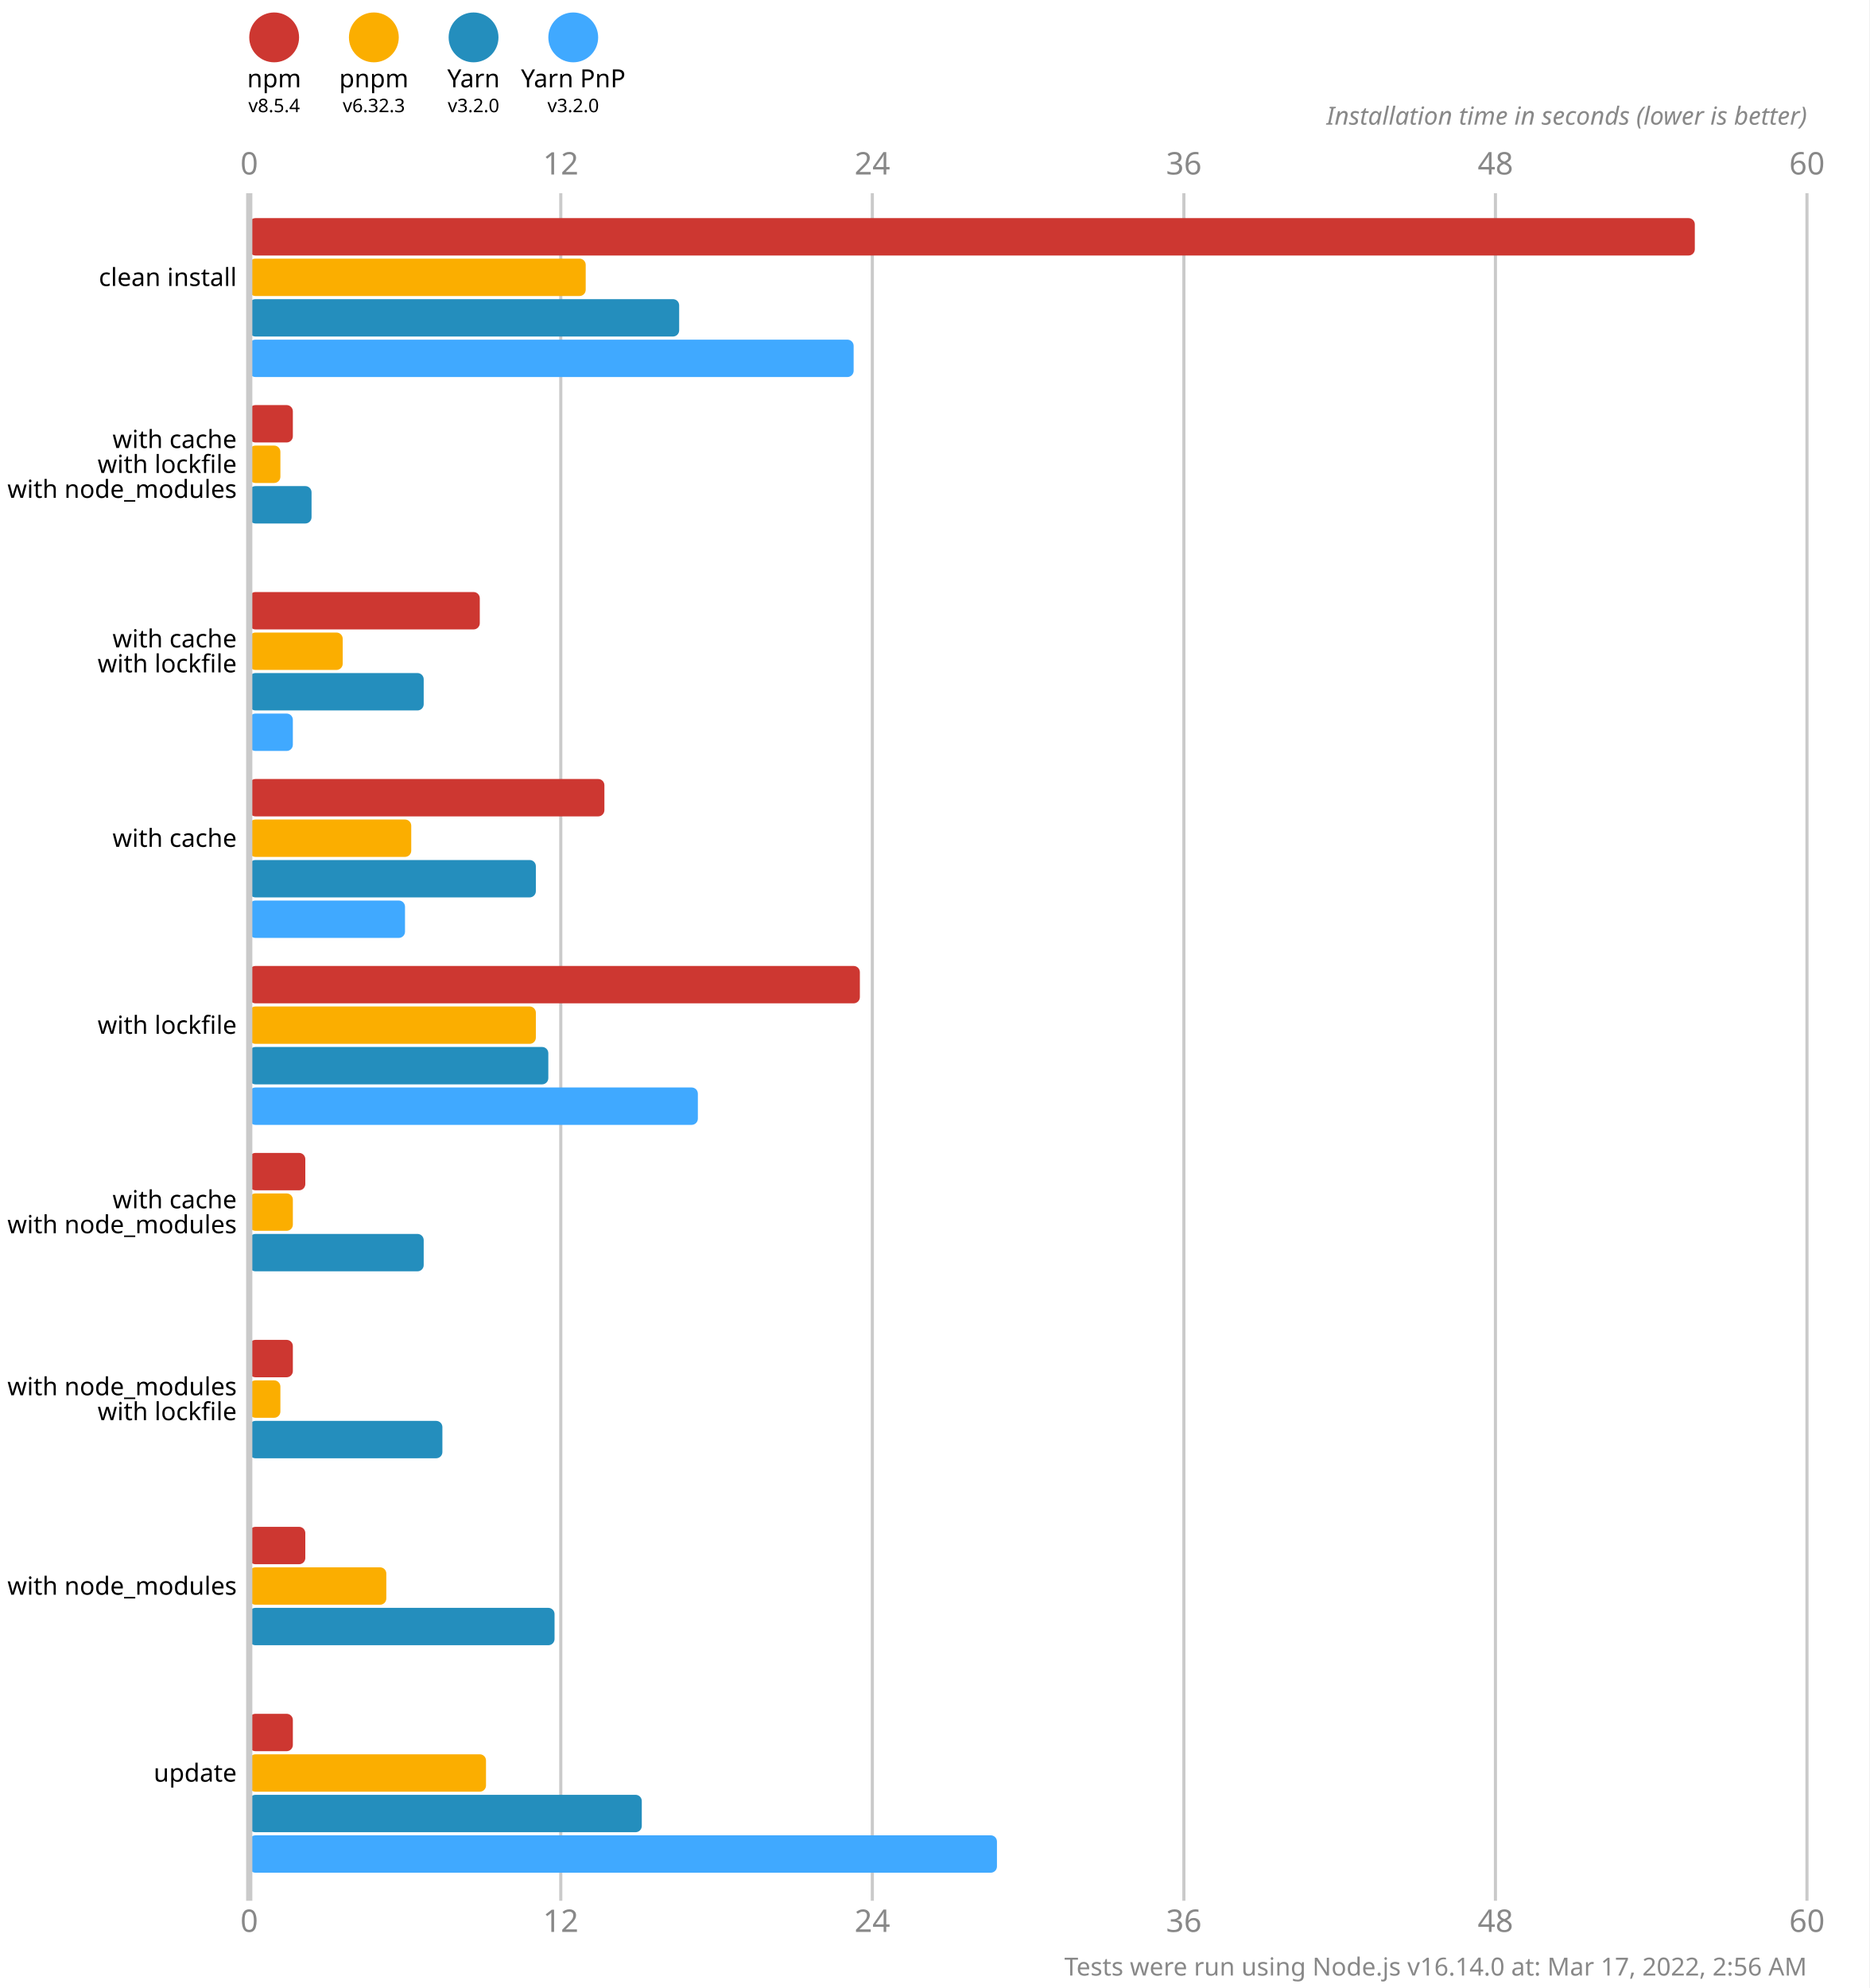
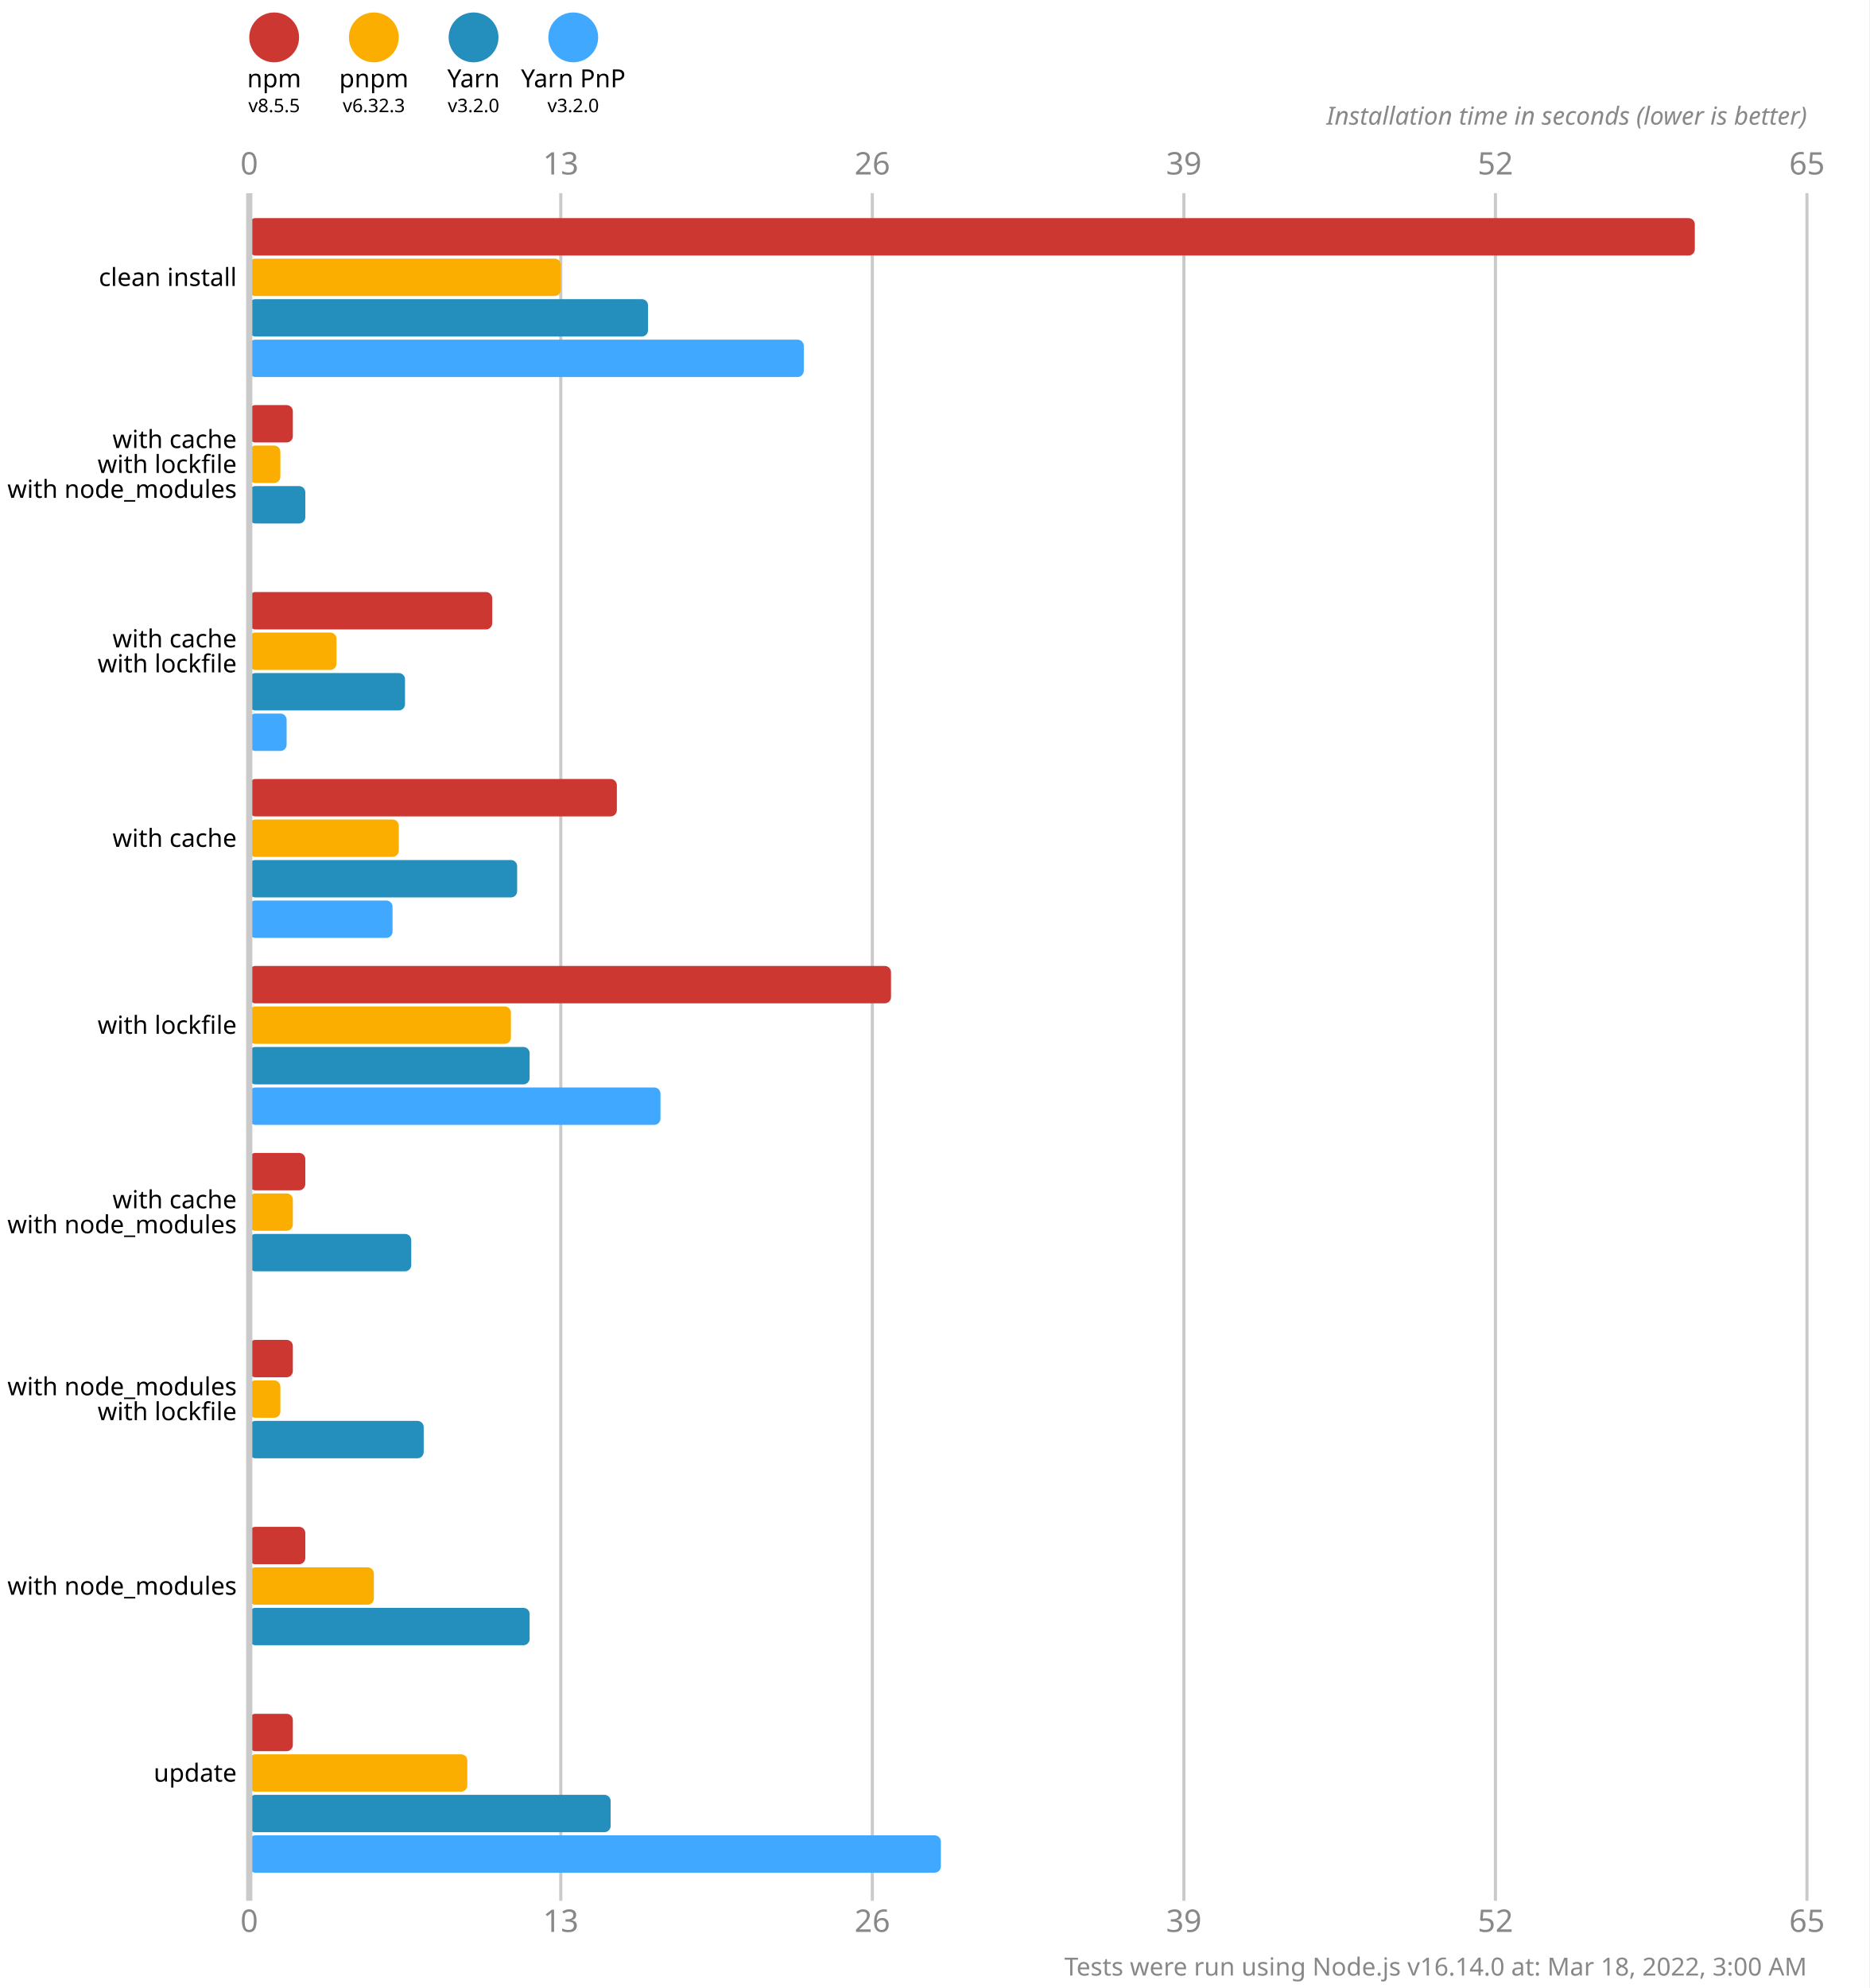
<svg xmlns="http://www.w3.org/2000/svg" version="1.1" viewBox="0 0 300 319">
  <style>
    .font { font-family: sans-serif; }
    .s3 { font-size: 3px; }
    .s4 { font-size: 4px; }
    .s5 { font-size: 5px; }
    .line { stroke: #cacaca; }
    .width { stroke-width: 0.5; }
    .text { fill: #888; }
  </style>
  <rect x="0" y="0" width="300" height="319" fill="#fff" />
  <circle cx="44" cy="6" r="4" fill="#cd3731" />
  <text x="44" y="14" class="font s4" text-anchor="middle">npm</text>
-   <text x="44" y="18" class="font s3" text-anchor="middle">v8.5.4</text>
+   <text x="44" y="18" class="font s3" text-anchor="middle">v8.5.5</text>
  <circle cx="60" cy="6" r="4" fill="#fbae00" />
  <text x="60" y="14" class="font s4" text-anchor="middle">pnpm</text>
  <text x="60" y="18" class="font s3" text-anchor="middle">v6.32.3</text>
  <circle cx="76" cy="6" r="4" fill="#248ebd" />
  <text x="76" y="14" class="font s4" text-anchor="middle">Yarn</text>
  <text x="76" y="18" class="font s3" text-anchor="middle">v3.2.0</text>
  <circle cx="92" cy="6" r="4" fill="#40a9ff" />
  <text x="92" y="14" class="font s4" text-anchor="middle">Yarn PnP</text>
  <text x="92" y="18" class="font s3" text-anchor="middle">v3.2.0</text>
  <text x="40" y="28" class="font s5 text" text-anchor="middle">0</text>
  <text x="40" y="310" class="font s5 text" text-anchor="middle">0</text>
  <line x1="90" y1="31" x2="90" y2="305" class="line width" />
-   <text x="90" y="28" class="font s5 text" text-anchor="middle">12</text>
-   <text x="90" y="310" class="font s5 text" text-anchor="middle">12</text>
+   <text x="90" y="28" class="font s5 text" text-anchor="middle">13</text>
+   <text x="90" y="310" class="font s5 text" text-anchor="middle">13</text>
  <line x1="140" y1="31" x2="140" y2="305" class="line width" />
-   <text x="140" y="28" class="font s5 text" text-anchor="middle">24</text>
-   <text x="140" y="310" class="font s5 text" text-anchor="middle">24</text>
+   <text x="140" y="28" class="font s5 text" text-anchor="middle">26</text>
+   <text x="140" y="310" class="font s5 text" text-anchor="middle">26</text>
  <line x1="190" y1="31" x2="190" y2="305" class="line width" />
-   <text x="190" y="28" class="font s5 text" text-anchor="middle">36</text>
-   <text x="190" y="310" class="font s5 text" text-anchor="middle">36</text>
+   <text x="190" y="28" class="font s5 text" text-anchor="middle">39</text>
+   <text x="190" y="310" class="font s5 text" text-anchor="middle">39</text>
  <line x1="240" y1="31" x2="240" y2="305" class="line width" />
-   <text x="240" y="28" class="font s5 text" text-anchor="middle">48</text>
-   <text x="240" y="310" class="font s5 text" text-anchor="middle">48</text>
+   <text x="240" y="28" class="font s5 text" text-anchor="middle">52</text>
+   <text x="240" y="310" class="font s5 text" text-anchor="middle">52</text>
  <line x1="290" y1="31" x2="290" y2="305" class="line width" />
-   <text x="290" y="28" class="font s5 text" text-anchor="middle">60</text>
-   <text x="290" y="310" class="font s5 text" text-anchor="middle">60</text>
+   <text x="290" y="28" class="font s5 text" text-anchor="middle">65</text>
+   <text x="290" y="310" class="font s5 text" text-anchor="middle">65</text>
  <text x="290" y="20" class="font s4 text" font-style="italic" text-anchor="end">Installation time in seconds (lower is better)</text>
  <rect x="40" y="35" width="232" height="6" fill="#cd3731" rx="1" ry="1" />
-   <rect x="40" y="41.5" width="54" height="6" fill="#fbae00" rx="1" ry="1" />
-   <rect x="40" y="48" width="69" height="6" fill="#248ebd" rx="1" ry="1" />
-   <rect x="40" y="54.5" width="97" height="6" fill="#40a9ff" rx="1" ry="1" />
+   <rect x="40" y="41.5" width="50" height="6" fill="#fbae00" rx="1" ry="1" />
+   <rect x="40" y="48" width="64" height="6" fill="#248ebd" rx="1" ry="1" />
+   <rect x="40" y="54.5" width="89" height="6" fill="#40a9ff" rx="1" ry="1" />
  <rect x="40" y="65" width="7" height="6" fill="#cd3731" rx="1" ry="1" />
  <rect x="40" y="71.5" width="5" height="6" fill="#fbae00" rx="1" ry="1" />
-   <rect x="40" y="78" width="10" height="6" fill="#248ebd" rx="1" ry="1" />
+   <rect x="40" y="78" width="9" height="6" fill="#248ebd" rx="1" ry="1" />
  <rect x="40" y="84.5" width="0" height="6" fill="#40a9ff" rx="1" ry="1" />
-   <rect x="40" y="95" width="37" height="6" fill="#cd3731" rx="1" ry="1" />
-   <rect x="40" y="101.5" width="15" height="6" fill="#fbae00" rx="1" ry="1" />
-   <rect x="40" y="108" width="28" height="6" fill="#248ebd" rx="1" ry="1" />
-   <rect x="40" y="114.5" width="7" height="6" fill="#40a9ff" rx="1" ry="1" />
-   <rect x="40" y="125" width="57" height="6" fill="#cd3731" rx="1" ry="1" />
-   <rect x="40" y="131.5" width="26" height="6" fill="#fbae00" rx="1" ry="1" />
-   <rect x="40" y="138" width="46" height="6" fill="#248ebd" rx="1" ry="1" />
-   <rect x="40" y="144.5" width="25" height="6" fill="#40a9ff" rx="1" ry="1" />
-   <rect x="40" y="155" width="98" height="6" fill="#cd3731" rx="1" ry="1" />
-   <rect x="40" y="161.5" width="46" height="6" fill="#fbae00" rx="1" ry="1" />
-   <rect x="40" y="168" width="48" height="6" fill="#248ebd" rx="1" ry="1" />
-   <rect x="40" y="174.5" width="72" height="6" fill="#40a9ff" rx="1" ry="1" />
+   <rect x="40" y="95" width="39" height="6" fill="#cd3731" rx="1" ry="1" />
+   <rect x="40" y="101.5" width="14" height="6" fill="#fbae00" rx="1" ry="1" />
+   <rect x="40" y="108" width="25" height="6" fill="#248ebd" rx="1" ry="1" />
+   <rect x="40" y="114.5" width="6" height="6" fill="#40a9ff" rx="1" ry="1" />
+   <rect x="40" y="125" width="59" height="6" fill="#cd3731" rx="1" ry="1" />
+   <rect x="40" y="131.5" width="24" height="6" fill="#fbae00" rx="1" ry="1" />
+   <rect x="40" y="138" width="43" height="6" fill="#248ebd" rx="1" ry="1" />
+   <rect x="40" y="144.5" width="23" height="6" fill="#40a9ff" rx="1" ry="1" />
+   <rect x="40" y="155" width="103" height="6" fill="#cd3731" rx="1" ry="1" />
+   <rect x="40" y="161.5" width="42" height="6" fill="#fbae00" rx="1" ry="1" />
+   <rect x="40" y="168" width="45" height="6" fill="#248ebd" rx="1" ry="1" />
+   <rect x="40" y="174.5" width="66" height="6" fill="#40a9ff" rx="1" ry="1" />
  <rect x="40" y="185" width="9" height="6" fill="#cd3731" rx="1" ry="1" />
  <rect x="40" y="191.5" width="7" height="6" fill="#fbae00" rx="1" ry="1" />
-   <rect x="40" y="198" width="28" height="6" fill="#248ebd" rx="1" ry="1" />
+   <rect x="40" y="198" width="26" height="6" fill="#248ebd" rx="1" ry="1" />
  <rect x="40" y="204.5" width="0" height="6" fill="#40a9ff" rx="1" ry="1" />
  <rect x="40" y="215" width="7" height="6" fill="#cd3731" rx="1" ry="1" />
  <rect x="40" y="221.5" width="5" height="6" fill="#fbae00" rx="1" ry="1" />
-   <rect x="40" y="228" width="31" height="6" fill="#248ebd" rx="1" ry="1" />
+   <rect x="40" y="228" width="28" height="6" fill="#248ebd" rx="1" ry="1" />
  <rect x="40" y="234.5" width="0" height="6" fill="#40a9ff" rx="1" ry="1" />
  <rect x="40" y="245" width="9" height="6" fill="#cd3731" rx="1" ry="1" />
-   <rect x="40" y="251.5" width="22" height="6" fill="#fbae00" rx="1" ry="1" />
-   <rect x="40" y="258" width="49" height="6" fill="#248ebd" rx="1" ry="1" />
+   <rect x="40" y="251.5" width="20" height="6" fill="#fbae00" rx="1" ry="1" />
+   <rect x="40" y="258" width="45" height="6" fill="#248ebd" rx="1" ry="1" />
  <rect x="40" y="264.5" width="0" height="6" fill="#40a9ff" rx="1" ry="1" />
  <rect x="40" y="275" width="7" height="6" fill="#cd3731" rx="1" ry="1" />
-   <rect x="40" y="281.5" width="38" height="6" fill="#fbae00" rx="1" ry="1" />
-   <rect x="40" y="288" width="63" height="6" fill="#248ebd" rx="1" ry="1" />
-   <rect x="40" y="294.5" width="120" height="6" fill="#40a9ff" rx="1" ry="1" />
+   <rect x="40" y="281.5" width="35" height="6" fill="#fbae00" rx="1" ry="1" />
+   <rect x="40" y="288" width="58" height="6" fill="#248ebd" rx="1" ry="1" />
+   <rect x="40" y="294.5" width="111" height="6" fill="#40a9ff" rx="1" ry="1" />
  <line x1="40" y1="31" x2="40" y2="305" class="line" />
  <text x="38" y="44.5" class="font s4" dominant-baseline="middle" text-anchor="end">clean install</text>
  <text x="38" y="70.5" class="font s4" dominant-baseline="middle" text-anchor="end">with cache</text>
  <text x="38" y="74.5" class="font s4" dominant-baseline="middle" text-anchor="end">with lockfile</text>
  <text x="38" y="78.5" class="font s4" dominant-baseline="middle" text-anchor="end">with node_modules</text>
  <text x="38" y="102.5" class="font s4" dominant-baseline="middle" text-anchor="end">with cache</text>
  <text x="38" y="106.5" class="font s4" dominant-baseline="middle" text-anchor="end">with lockfile</text>
  <text x="38" y="134.5" class="font s4" dominant-baseline="middle" text-anchor="end">with cache</text>
  <text x="38" y="164.5" class="font s4" dominant-baseline="middle" text-anchor="end">with lockfile</text>
  <text x="38" y="192.5" class="font s4" dominant-baseline="middle" text-anchor="end">with cache</text>
  <text x="38" y="196.5" class="font s4" dominant-baseline="middle" text-anchor="end">with node_modules</text>
  <text x="38" y="222.5" class="font s4" dominant-baseline="middle" text-anchor="end">with node_modules</text>
  <text x="38" y="226.5" class="font s4" dominant-baseline="middle" text-anchor="end">with lockfile</text>
  <text x="38" y="254.5" class="font s4" dominant-baseline="middle" text-anchor="end">with node_modules</text>
  <text x="38" y="284.5" class="font s4" dominant-baseline="middle" text-anchor="end">update</text>
-   <text x="290" y="317" class="font s4 text" text-anchor="end">Tests were run using Node.js v16.14.0 at: Mar 17, 2022, 2:56 AM</text>
+   <text x="290" y="317" class="font s4 text" text-anchor="end">Tests were run using Node.js v16.14.0 at: Mar 18, 2022, 3:00 AM</text>
</svg>
